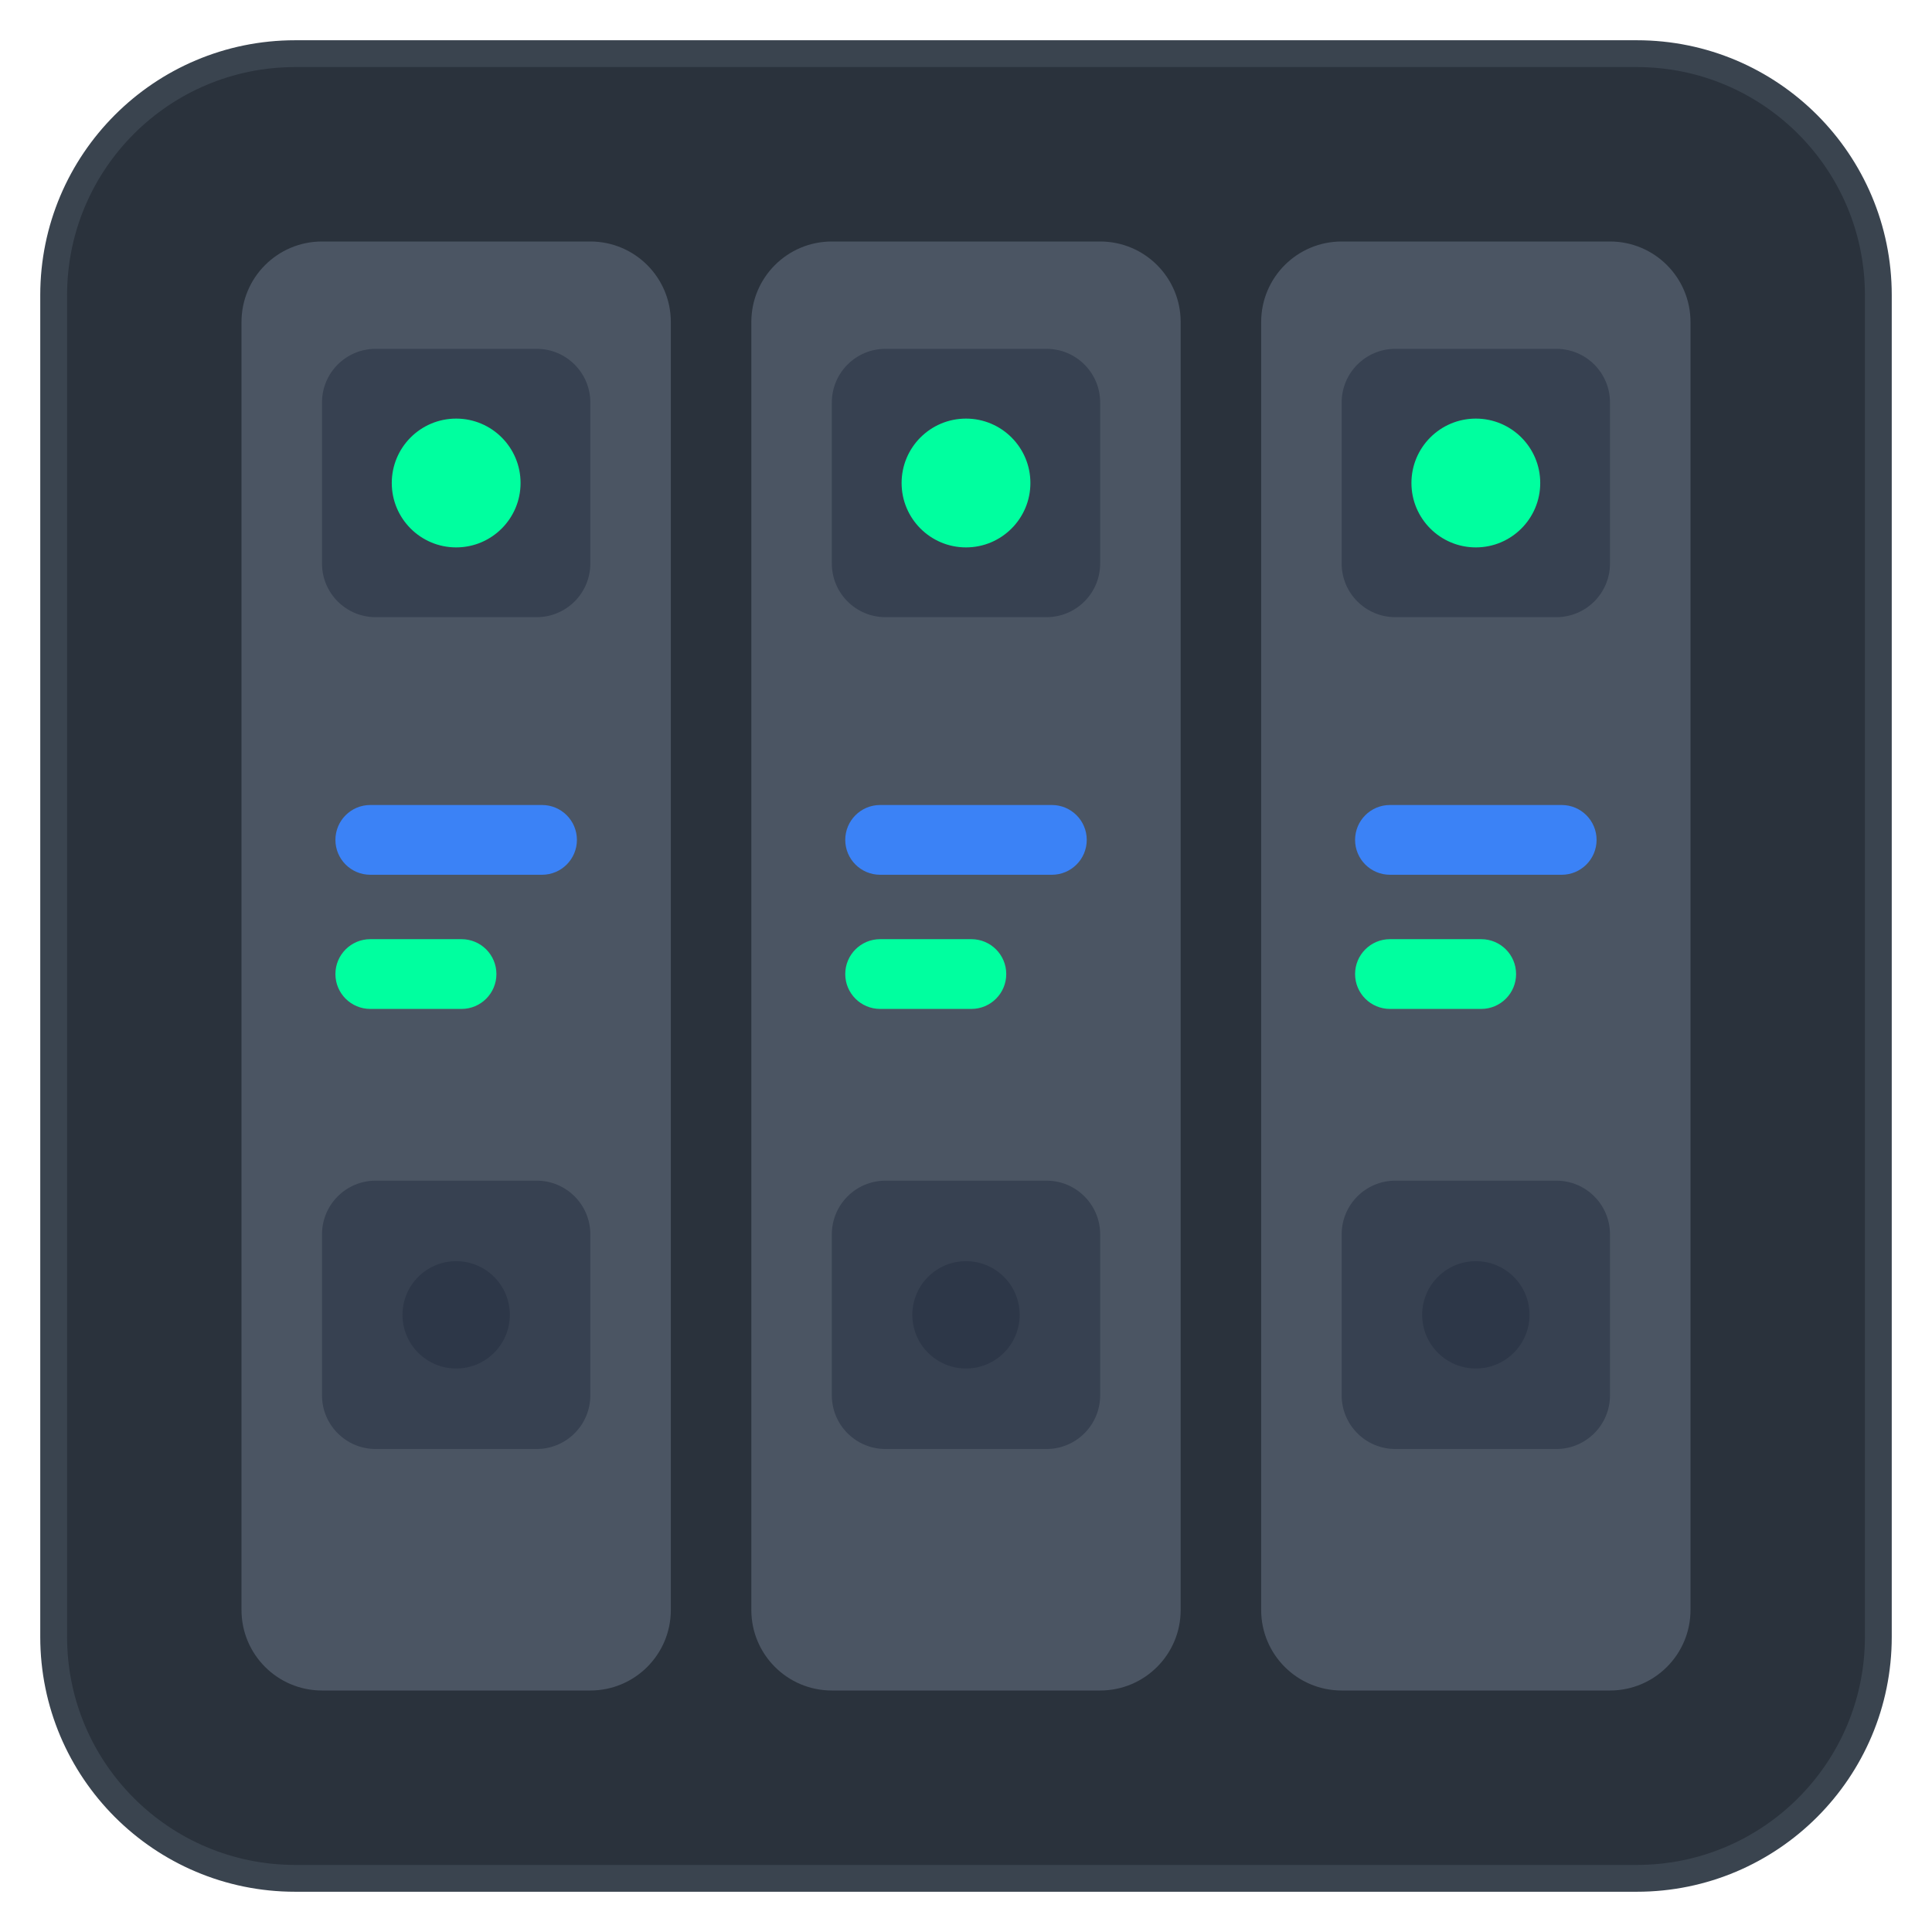
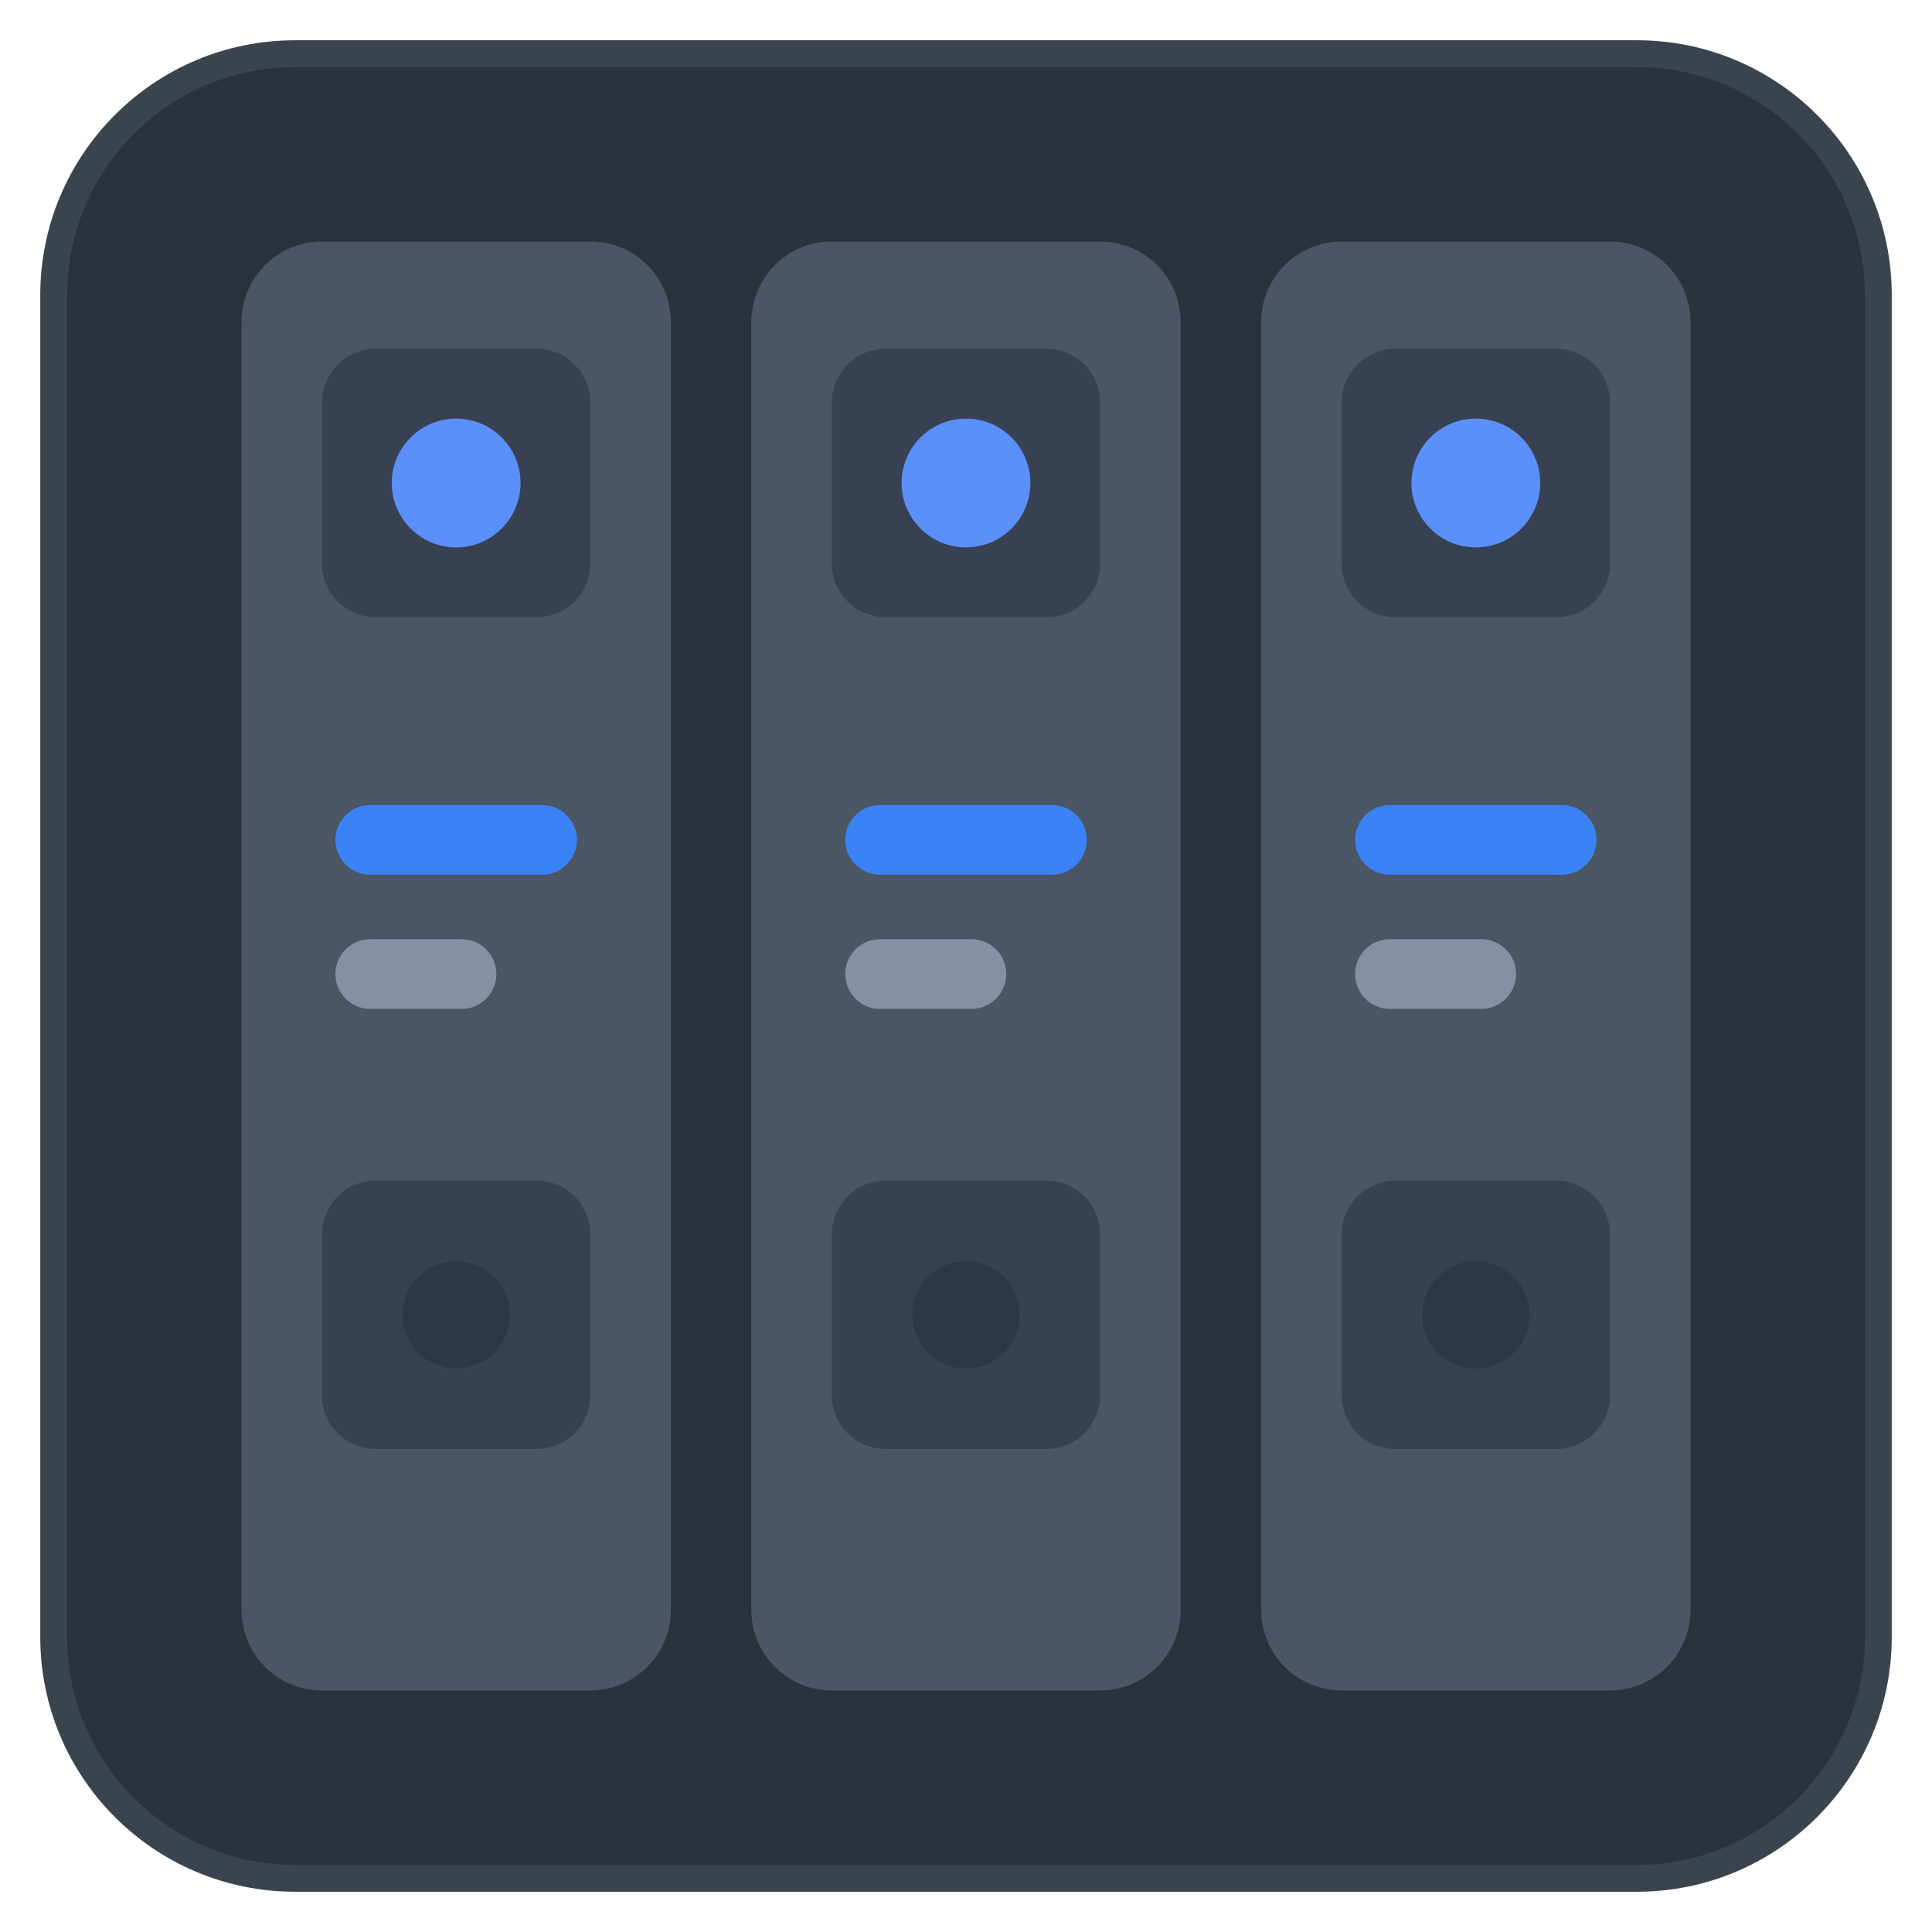
<svg xmlns="http://www.w3.org/2000/svg" width="72" height="72" viewBox="0 0 72 72" fill="none">
  <rect x="2" y="2" width="68" height="68" rx="9" fill="#2a323c" />
  <rect x="2" y="2" width="68" height="68" rx="9" fill="none" stroke="#3a444f" stroke-width="1" />
  <rect x="9" y="9" width="16" height="54" rx="3" fill="#4b5563" />
  <rect x="12" y="13" width="10" height="10" rx="2" fill="#374151" />
-   <circle cx="17.0" cy="18" r="2.4" fill="#00ff9f" />
+   <circle cx="17.0" cy="18" r="2.4" fill="#5b8ff9" />
  <rect x="12.5" y="30" width="9" height="2.6" rx="1.3" fill="#3b82f6" />
-   <rect x="12.5" y="35" width="6" height="2.6" rx="1.3" fill="#00ff9f" />
+   <rect x="12.5" y="35" width="6" height="2.6" rx="1.3" fill="#8490a3" />
  <rect x="12" y="44" width="10" height="10" rx="2" fill="#374151" />
  <circle cx="17.0" cy="49" r="2" fill="#2d3748" />
  <rect x="28" y="9" width="16" height="54" rx="3" fill="#4b5563" />
  <rect x="31" y="13" width="10" height="10" rx="2" fill="#374151" />
-   <circle cx="36.0" cy="18" r="2.4" fill="#00ff9f" />
+   <circle cx="36.0" cy="18" r="2.4" fill="#5b8ff9" />
  <rect x="31.5" y="30" width="9" height="2.6" rx="1.3" fill="#3b82f6" />
-   <rect x="31.5" y="35" width="6" height="2.6" rx="1.3" fill="#00ff9f" />
+   <rect x="31.5" y="35" width="6" height="2.6" rx="1.3" fill="#8490a3" />
  <rect x="31" y="44" width="10" height="10" rx="2" fill="#374151" />
  <circle cx="36.0" cy="49" r="2" fill="#2d3748" />
  <rect x="47" y="9" width="16" height="54" rx="3" fill="#4b5563" />
  <rect x="50" y="13" width="10" height="10" rx="2" fill="#374151" />
-   <circle cx="55.0" cy="18" r="2.4" fill="#00ff9f" />
+   <circle cx="55.0" cy="18" r="2.4" fill="#5b8ff9" />
  <rect x="50.5" y="30" width="9" height="2.6" rx="1.3" fill="#3b82f6" />
-   <rect x="50.5" y="35" width="6" height="2.6" rx="1.3" fill="#00ff9f" />
+   <rect x="50.5" y="35" width="6" height="2.6" rx="1.3" fill="#8490a3" />
  <rect x="50" y="44" width="10" height="10" rx="2" fill="#374151" />
  <circle cx="55.0" cy="49" r="2" fill="#2d3748" />
</svg>
